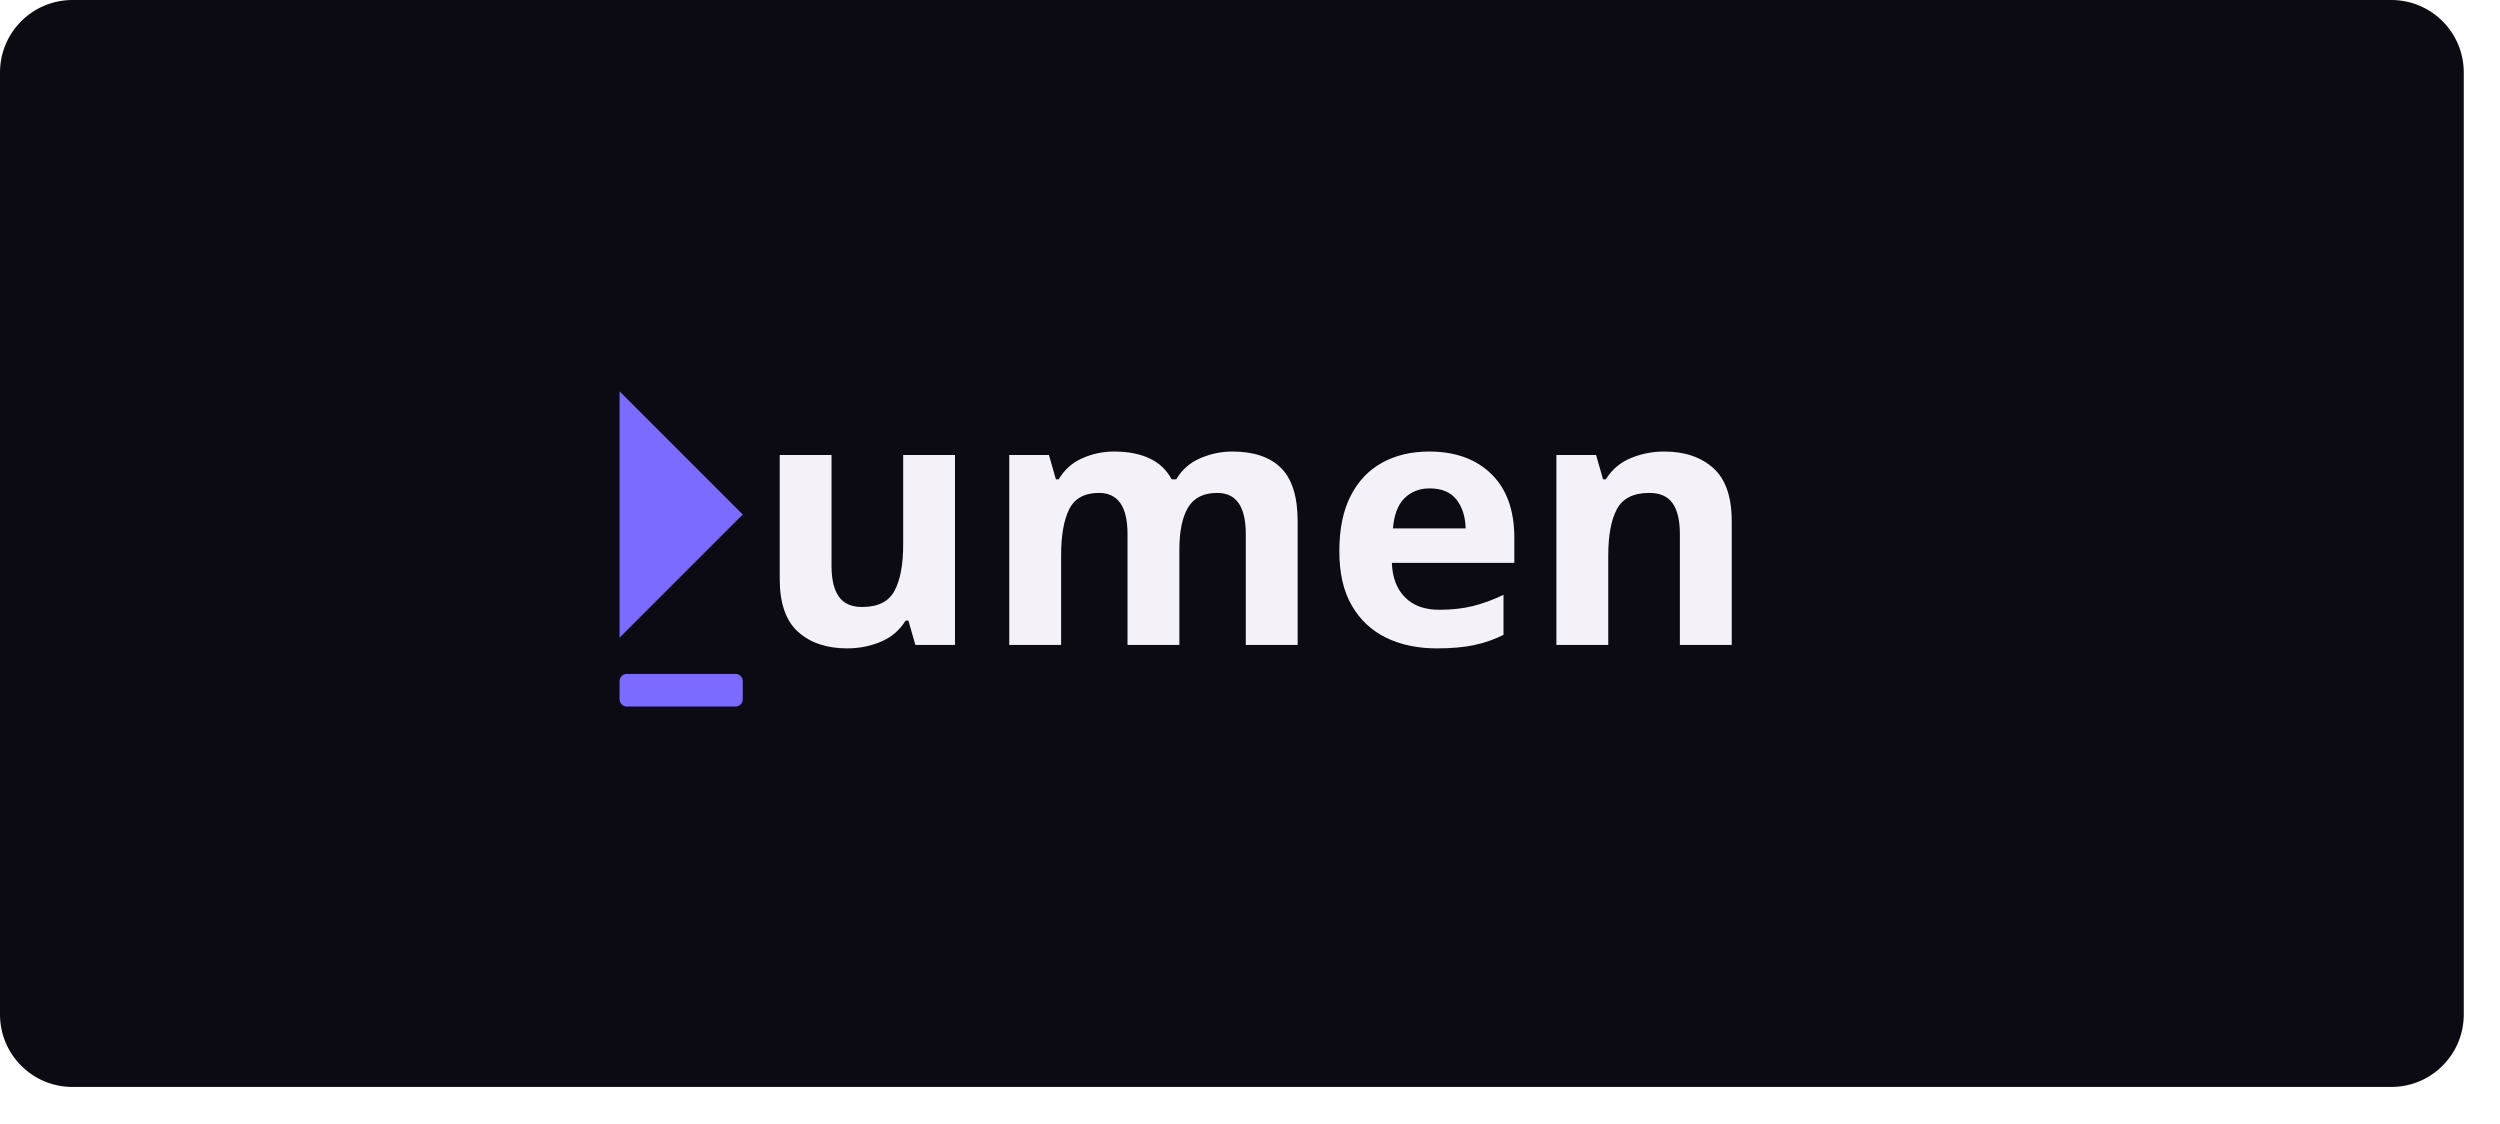
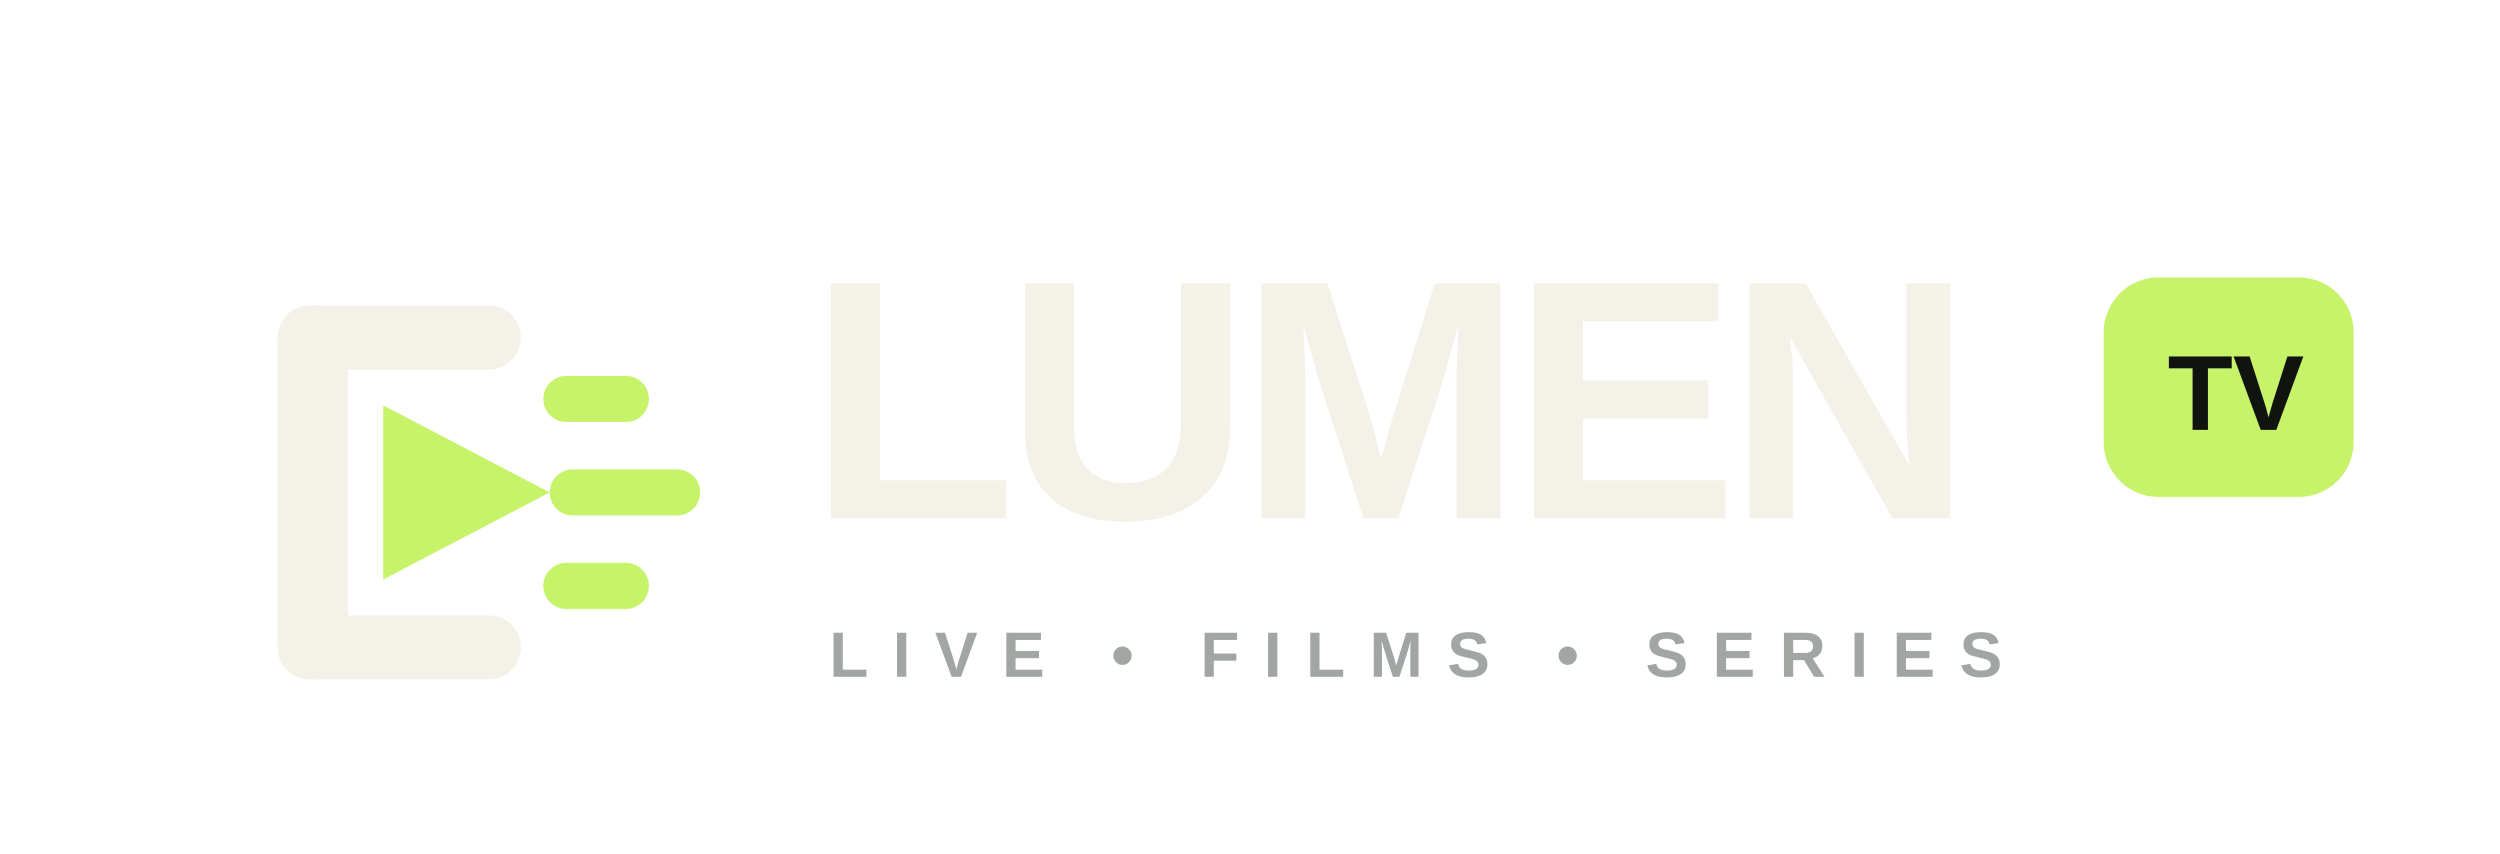
- <svg xmlns="http://www.w3.org/2000/svg" width="100%" viewBox="0 0 690 310" role="img" style="">
-   <rect x="0" y="0" width="680" height="300" rx="20" fill="#0C0A12" style="fill:rgb(12, 10, 18);stroke:none;color:rgb(0, 0, 0);stroke-width:1px;stroke-linecap:butt;stroke-linejoin:miter;opacity:1;font-family:&quot;Anthropic Sans&quot;, -apple-system, &quot;system-ui&quot;, &quot;Segoe UI&quot;, sans-serif;font-size:16px;font-weight:400;text-anchor:start;dominant-baseline:auto" />
-   <polygon points="171,108 171,176 205,142" fill="#7C6BFF" style="fill:rgb(124, 107, 255);stroke:none;color:rgb(0, 0, 0);stroke-width:1px;stroke-linecap:butt;stroke-linejoin:miter;opacity:1;font-family:&quot;Anthropic Sans&quot;, -apple-system, &quot;system-ui&quot;, &quot;Segoe UI&quot;, sans-serif;font-size:16px;font-weight:400;text-anchor:start;dominant-baseline:auto" />
-   <text x="208" y="178" style="fill:rgb(244, 242, 248);stroke:none;color:rgb(0, 0, 0);stroke-width:1px;stroke-linecap:butt;stroke-linejoin:miter;opacity:1;font-family:Manrope, sans-serif;font-size:96px;font-weight:800;text-anchor:start;dominant-baseline:auto">umen</text>
-   <rect x="171" y="186" width="34" height="9" rx="2" fill="#7C6BFF" style="fill:rgb(124, 107, 255);stroke:none;color:rgb(0, 0, 0);stroke-width:1px;stroke-linecap:butt;stroke-linejoin:miter;opacity:1;font-family:&quot;Anthropic Sans&quot;, -apple-system, &quot;system-ui&quot;, &quot;Segoe UI&quot;, sans-serif;font-size:16px;font-weight:400;text-anchor:start;dominant-baseline:auto" />
+ <svg xmlns="http://www.w3.org/2000/svg" viewBox="0 0 820 280" role="img">
+   <g transform="translate(48 54) scale(.21)">
+     <g fill="#F4F1E8">
+       <rect x="205" y="220" width="110" height="584" rx="55" />
+       <rect x="205" y="220" width="380" height="100" rx="50" />
+       <rect x="205" y="704" width="380" height="100" rx="50" />
+     </g>
+     <g fill="#C7F36B">
+       <path d="M370 376v272l260-136z" />
+       <rect x="620" y="330" width="165" height="72" rx="36" />
+       <rect x="630" y="476" width="235" height="72" rx="36" />
+       <rect x="620" y="622" width="165" height="72" rx="36" />
+     </g>
+   </g>
+   <text x="265" y="170" fill="#F4F1E8" font-family="Space Grotesk, Arial, sans-serif" font-size="112" font-weight="600" letter-spacing="-4">LUMEN</text>
+   <rect x="690" y="91" width="82" height="72" rx="18" fill="#C7F36B" />
+   <text x="711" y="141" fill="#11130F" font-family="Space Grotesk, Arial, sans-serif" font-size="35" font-weight="700">TV</text>
+   <text x="272" y="222" fill="#A2A6A3" font-family="Space Grotesk, Arial, sans-serif" font-size="21" font-weight="600" letter-spacing="8">LIVE  •  FILMS  •  SERIES</text>
</svg>
